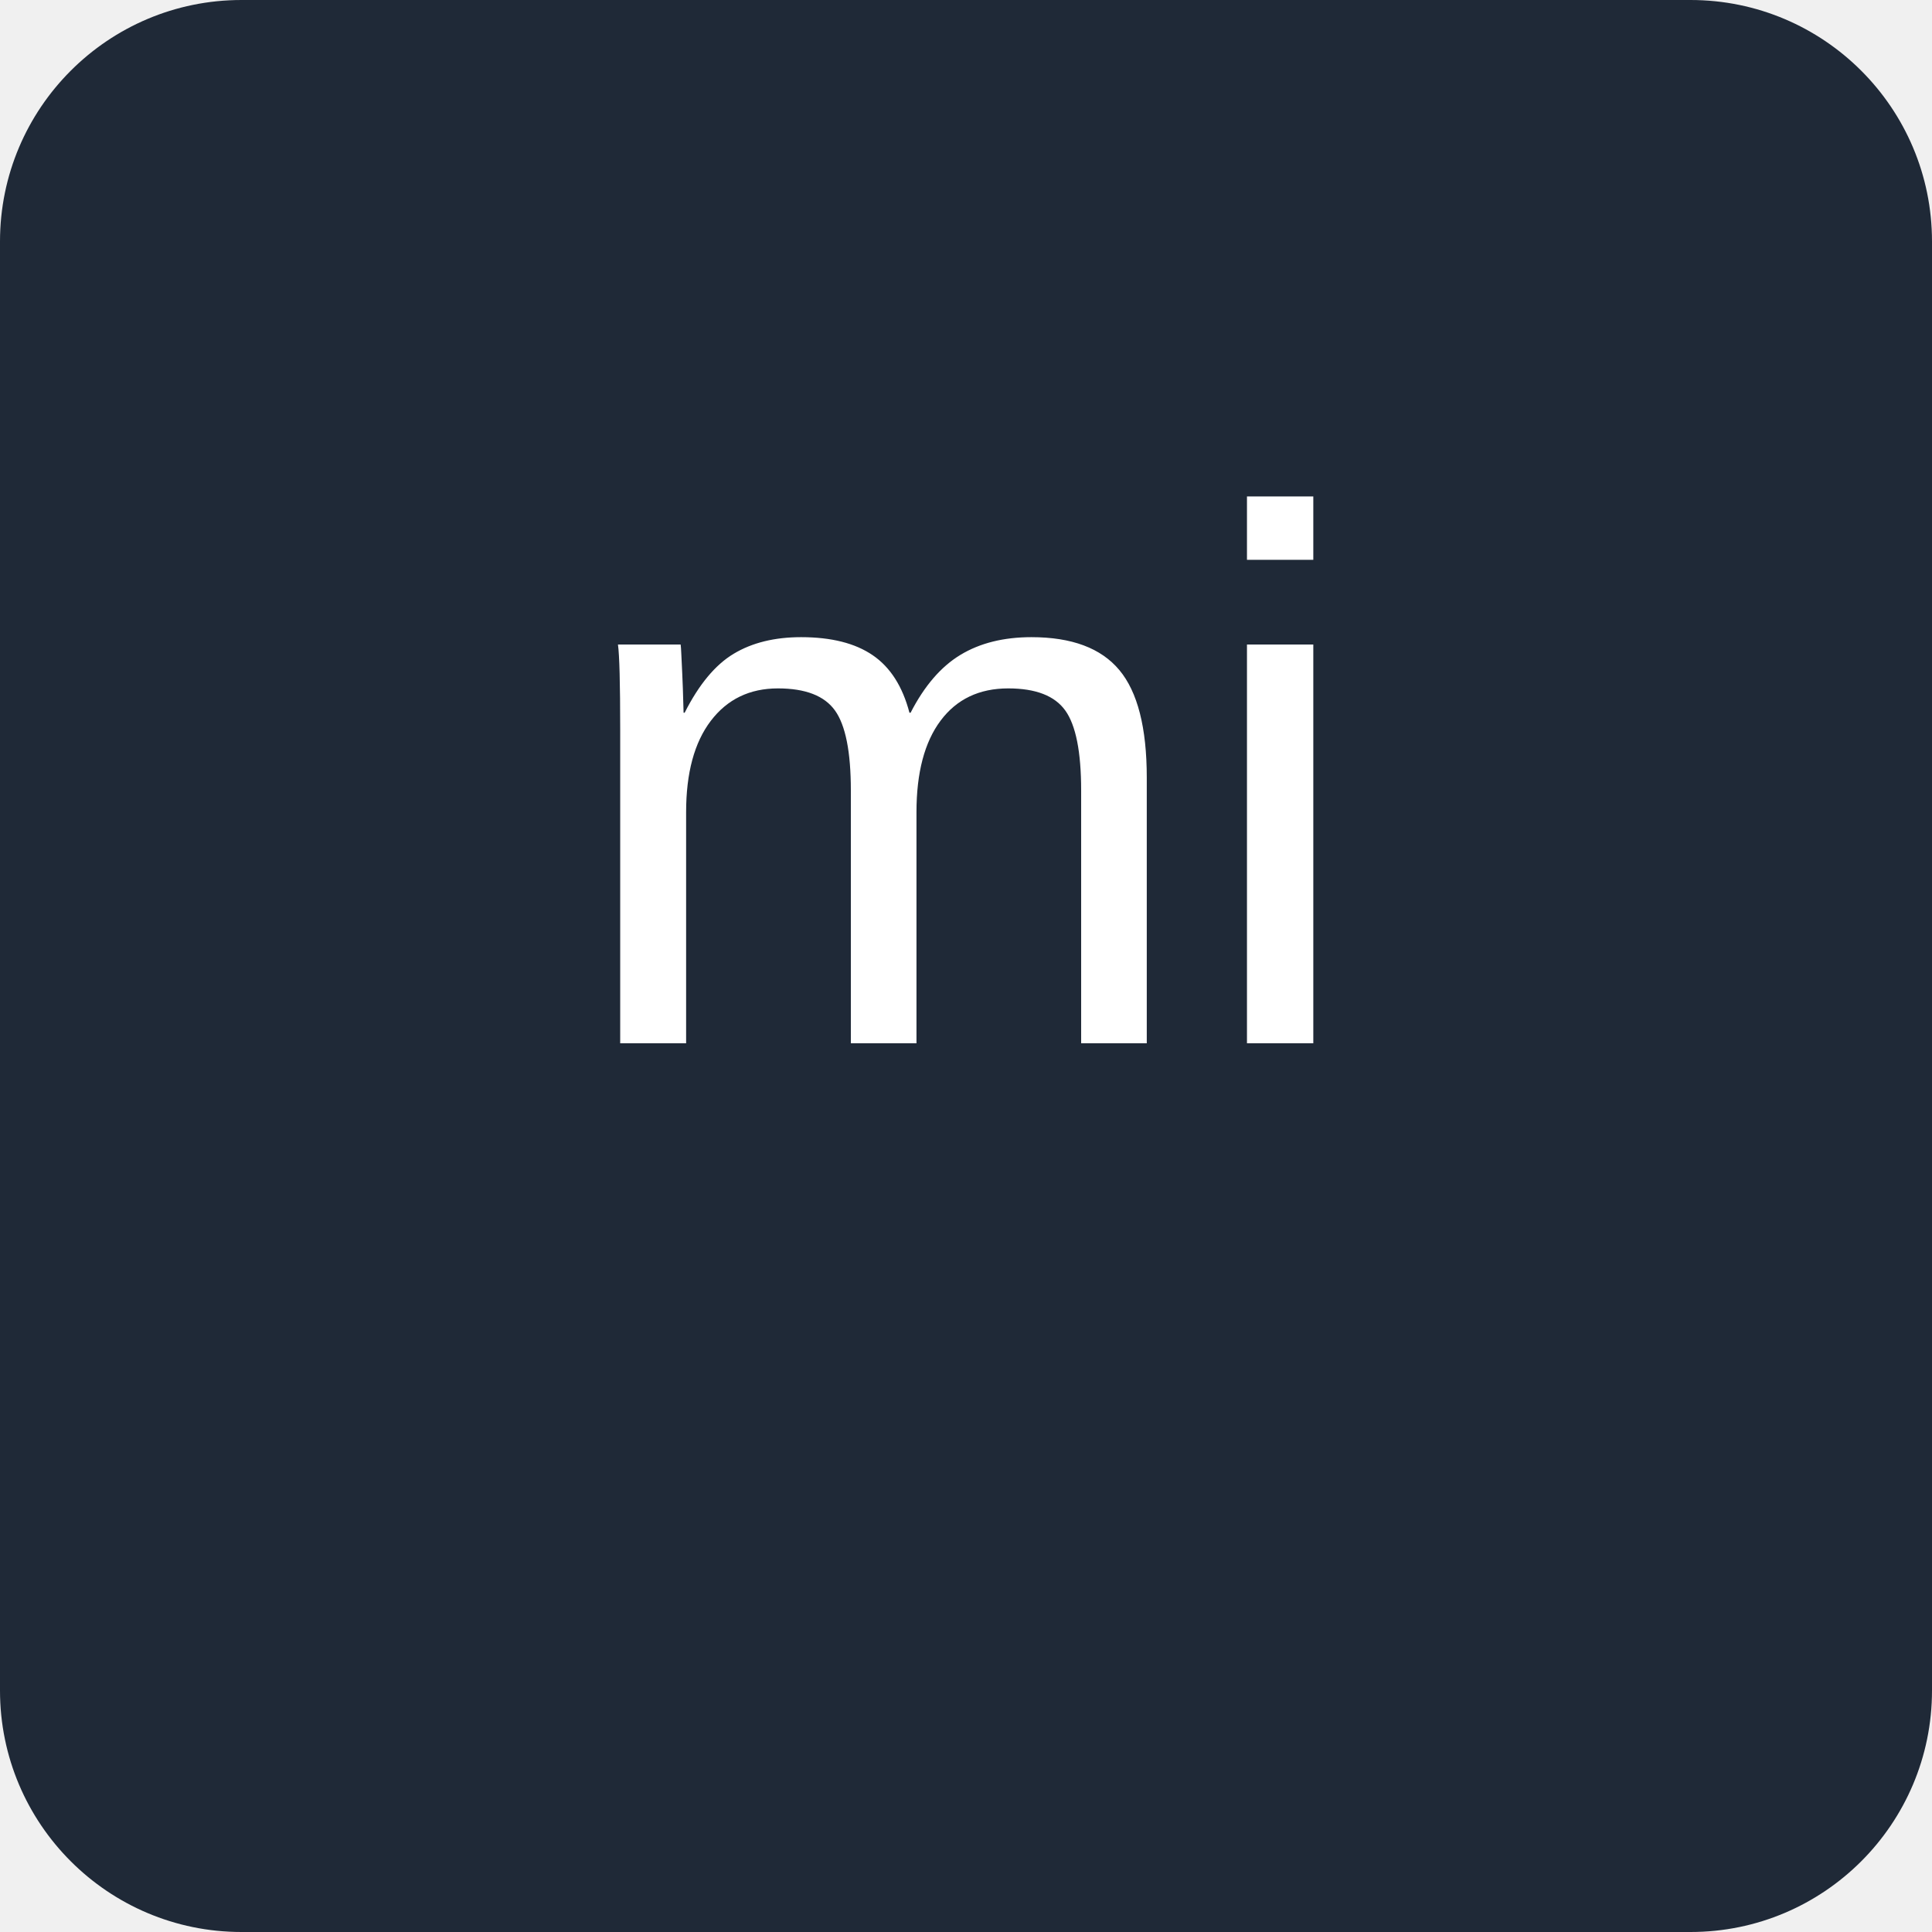
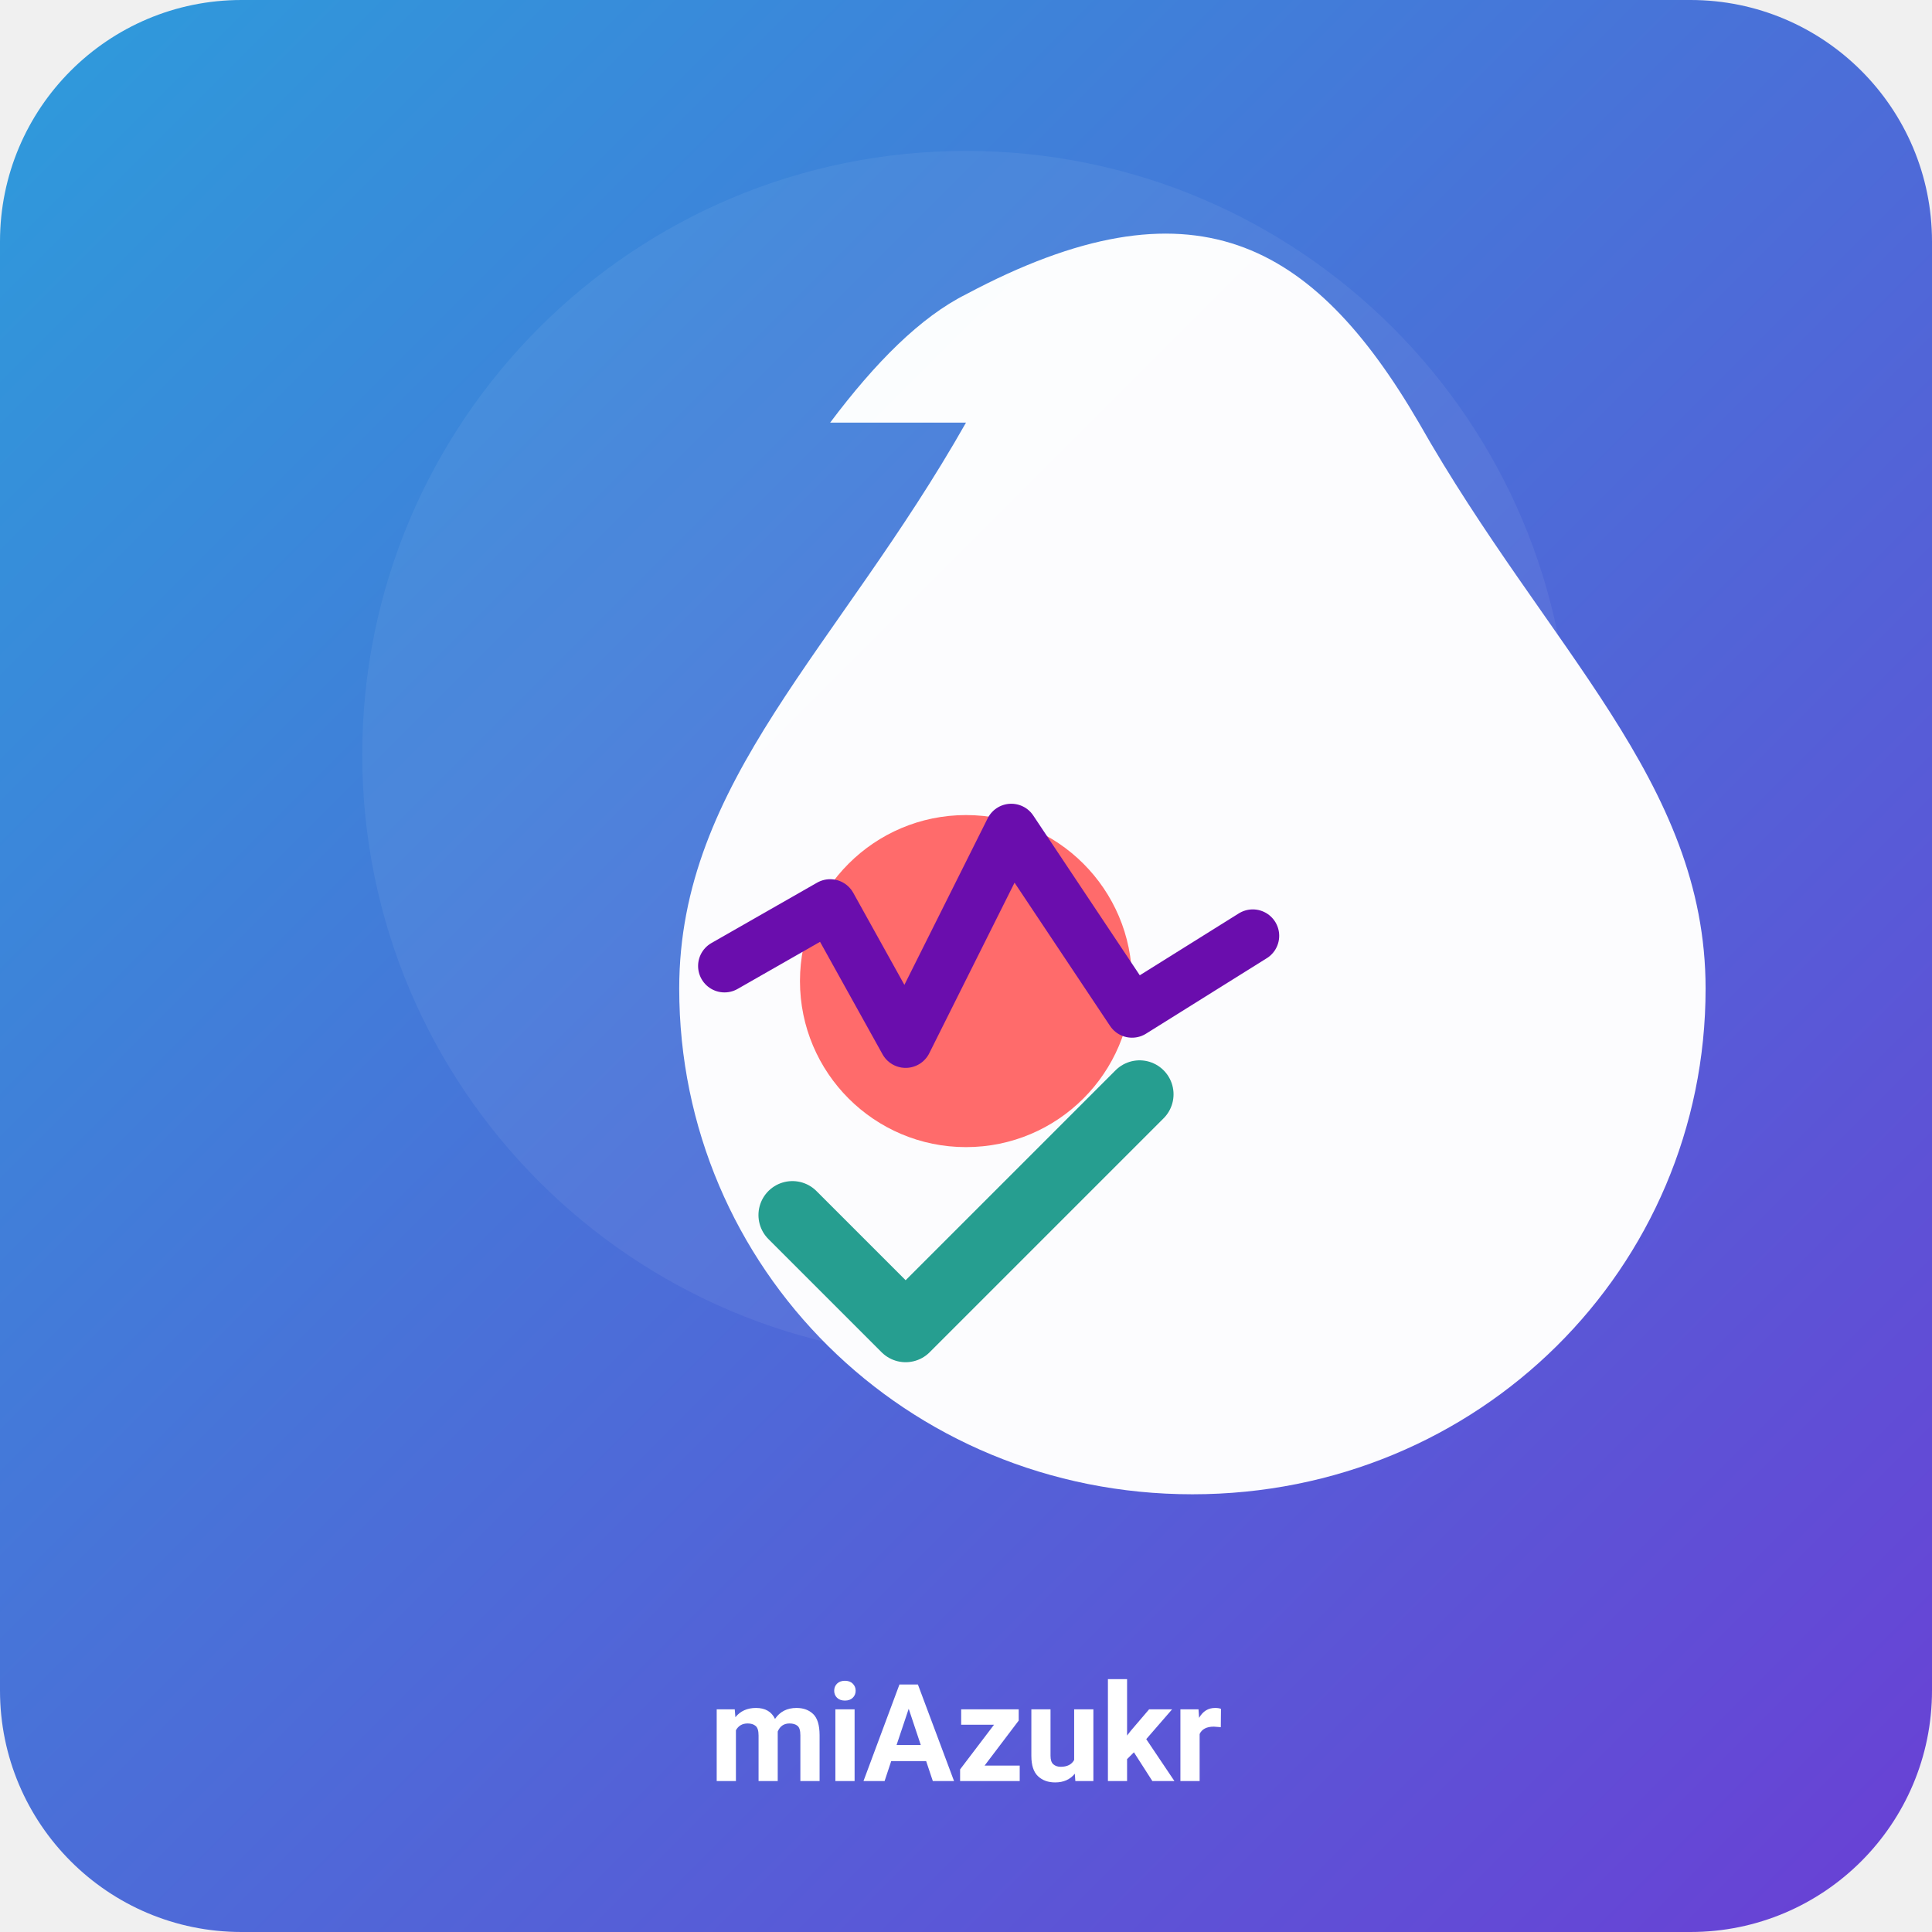
- <svg xmlns="http://www.w3.org/2000/svg" width="512" height="512" viewBox="0 0 512 512">
-   <rect width="100%" height="100%" fill="#1f2937" rx="64" />
-   <text x="50%" y="54%" fill="#fff" font-size="200" font-family="Arial, Helvetica, sans-serif" text-anchor="middle" alignment-baseline="middle">mi</text>
+ <svg xmlns="http://www.w3.org/2000/svg" viewBox="0 0 512 512" role="img" aria-labelledby="title">
+   <defs>
+     <linearGradient id="g1" x1="0" x2="1" y1="0" y2="1">
+       <stop offset="0%" stop-color="#2D9CDB" />
+       <stop offset="100%" stop-color="#6A3FD5" />
+     </linearGradient>
+   </defs>
+   <rect width="512" height="512" rx="64" fill="url(#g1)" />
+   <circle cx="256" cy="200" r="160" fill="#ffffff" opacity="0.06" />
+   <path d="M256 112c-34 60-76 95-76 150 0 74 60 134 136 134s136-60 136-134c0-55-42-90-76-150-28-48-60-66-120-34-12 6-24 18-36 34z" fill="#fff" opacity="0.98" />
+   <circle cx="256" cy="260" r="44" fill="#FF6B6B" />
+   <path d="M192 256 L220 240 L240 276 L268 220 L300 268 L332 248" fill="none" stroke="#6A0DAD" stroke-width="14" stroke-linecap="round" stroke-linejoin="round" />
+   <polyline points="210,322 240,352 302,290" fill="none" stroke="#1B998B" stroke-width="18" stroke-linecap="round" stroke-linejoin="round" opacity="0.95" />
+   <g transform="translate(0,16)">
+     <text x="256" y="456" font-family="Segoe UI, Roboto, Arial, sans-serif" font-size="36" fill="#ffffff" text-anchor="middle" font-weight="700">miAzukr</text>
+   </g>
</svg>
